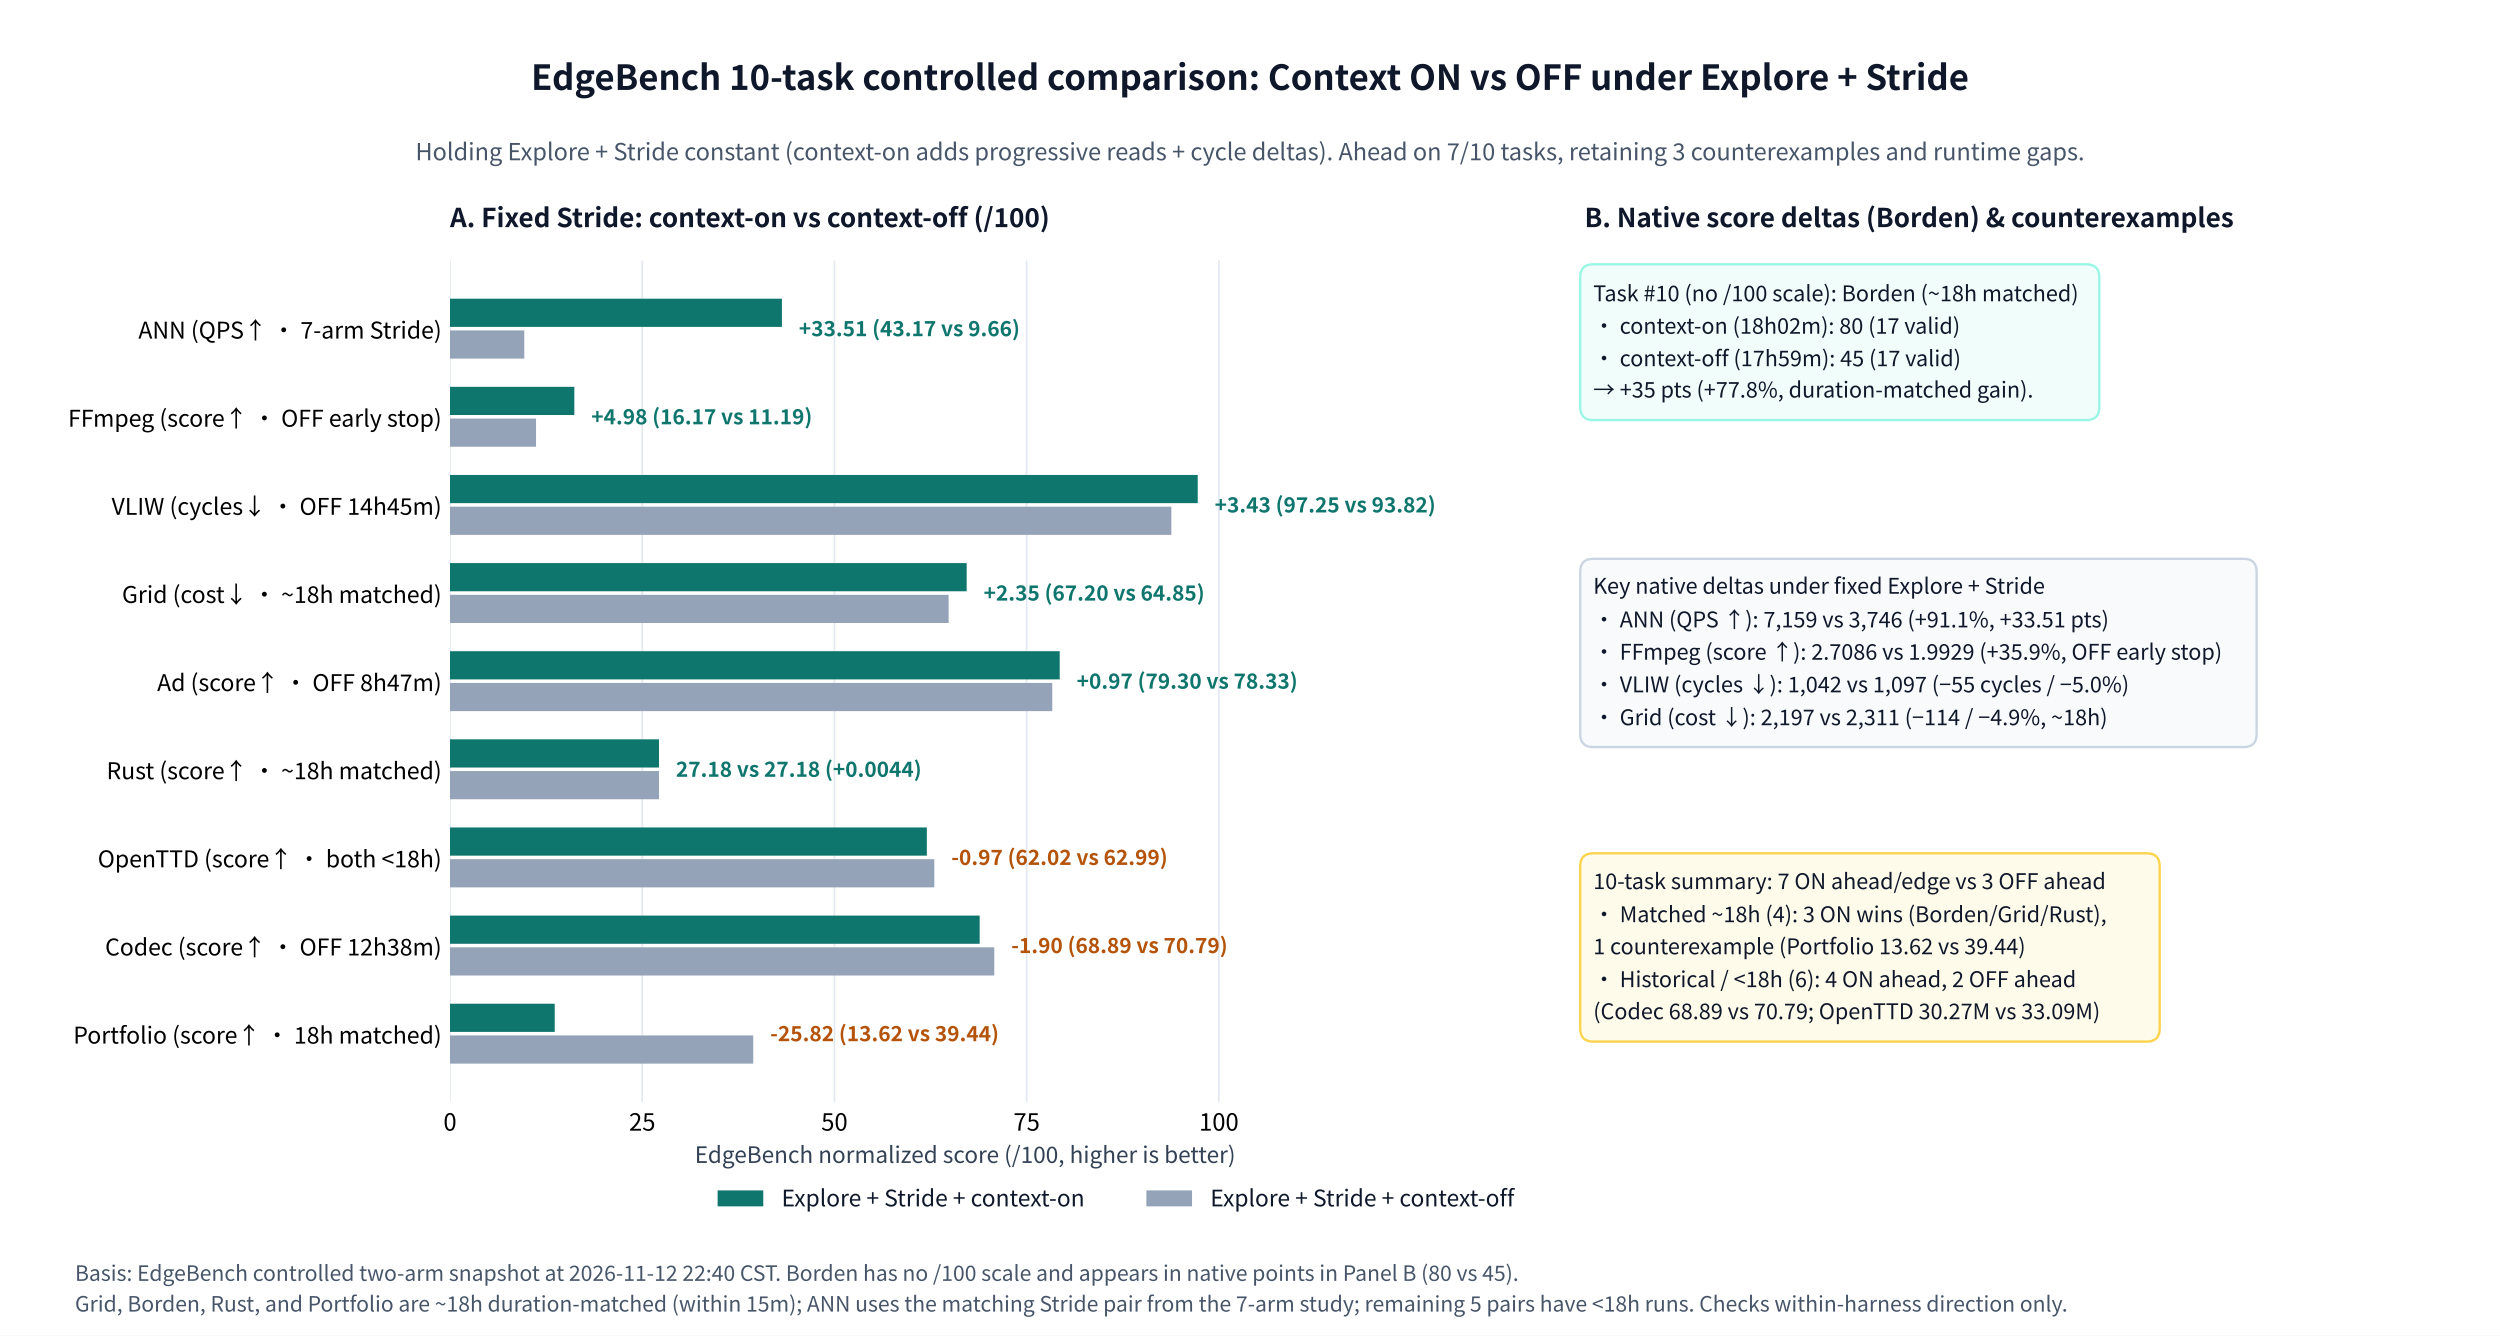
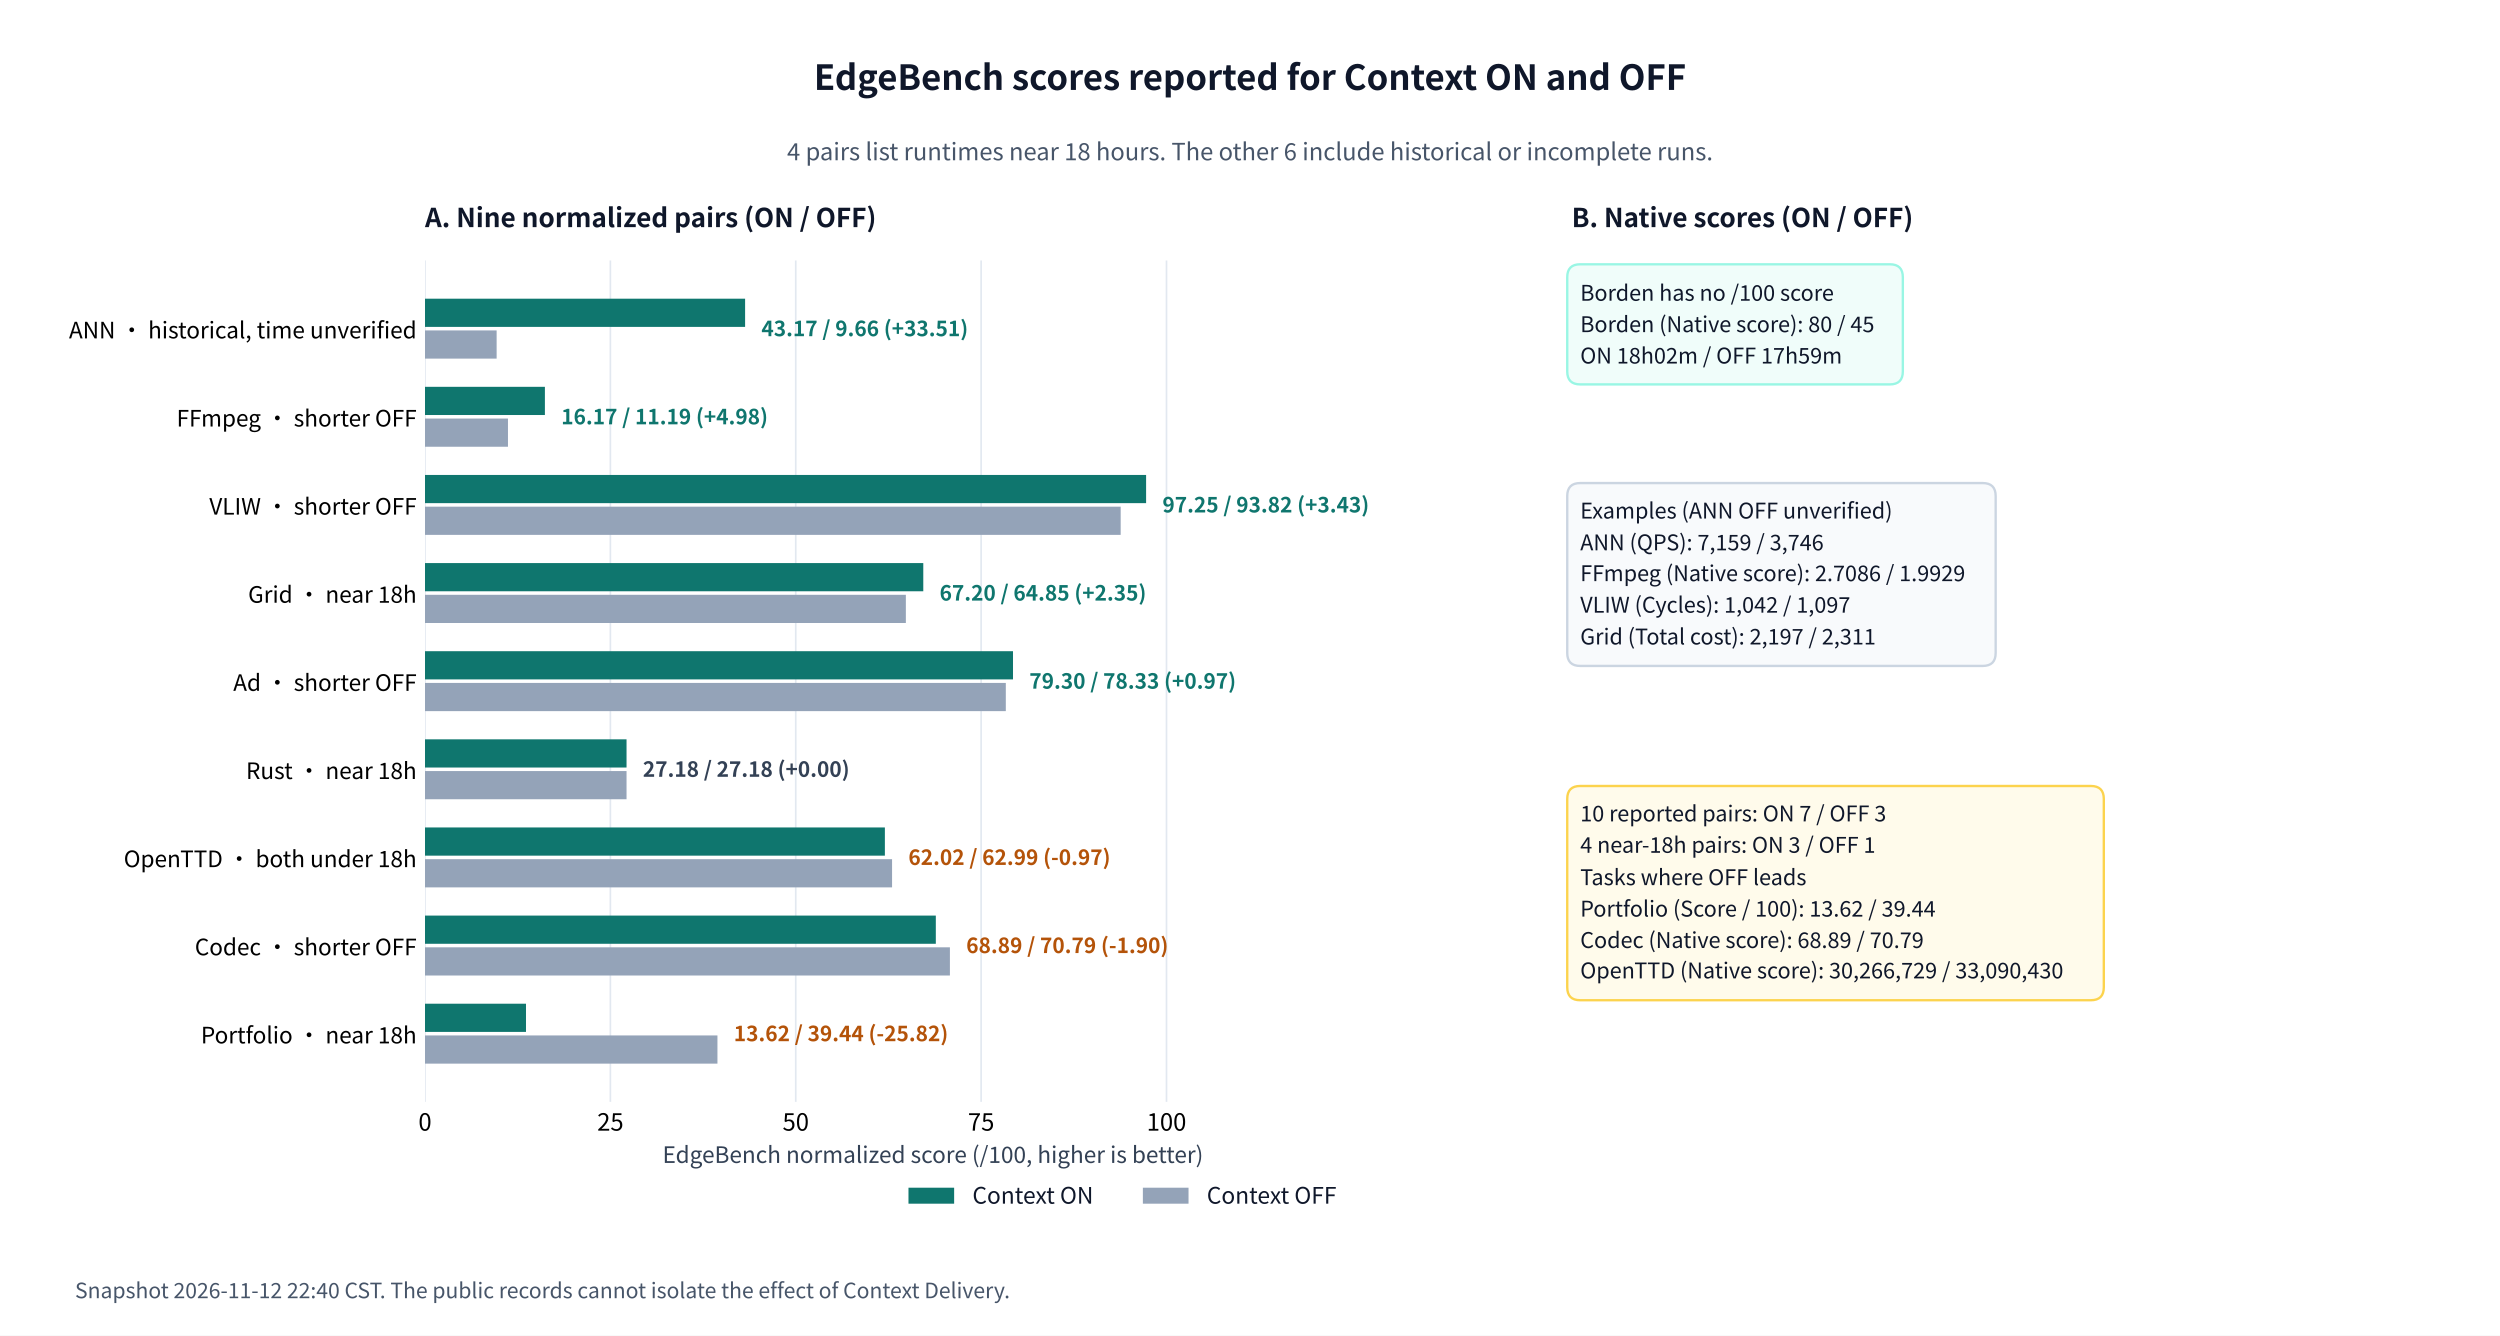
<svg xmlns="http://www.w3.org/2000/svg" width="1051.2pt" height="561.6pt" viewBox="0 0 1051.2 561.6" version="1.1">
  <defs>
    <style type="text/css">*{stroke-linejoin: round; stroke-linecap: butt}</style>
  </defs>
  <g id="figure_1">
    <g id="patch_1">
      <path d="M 0 561.6 L 1051.2 561.6 L 1051.2 0 L 0 0 z " style="fill: #ffffff" />
    </g>
    <g id="axes_1">
      <g id="patch_2">
-         <path d="M 189.216 463.32 L 622.433 463.32 L 622.433 109.512 L 189.216 109.512 z " style="fill: #ffffff" />
+         <path d="M 178.704 463.32 L 605.847 463.32 L 605.847 109.512 L 178.704 109.512 z " style="fill: #ffffff" />
      </g>
      <g id="matplotlib.axis_1">
        <g id="xtick_1">
          <g id="line2d_1">
-             <path d="M 189.216 463.32 L 189.216 109.512 " clip-path="url(#pe722031e78)" style="fill: none; stroke: #e2e8f0; stroke-width: 0.7; stroke-linecap: square" />
+             <path d="M 178.704 463.32 L 178.704 109.512 " clip-path="url(#pd81db1c1d1)" style="fill: none; stroke: #e2e8f0; stroke-width: 0.7; stroke-linecap: square" />
          </g>
          <g id="line2d_2" />
-           <g id="text_1">
-             <text style="font-size: 10px; font-family: 'PingFang SC', 'Noto Sans CJK SC', 'DejaVu Sans', sans-serif; text-anchor: middle" x="189.216" y="475.42" transform="rotate(-0 189.216 475.42)">0</text>
+           <g id="context-axis-0">
+             <text style="font-size: 10px; font-family: 'PingFang SC', 'Noto Sans CJK SC', 'DejaVu Sans', sans-serif; text-anchor: middle" x="178.704" y="475.42" transform="rotate(-0 178.704 475.42)">0</text>
          </g>
        </g>
        <g id="xtick_2">
          <g id="line2d_3">
-             <path d="M 270.04 463.32 L 270.04 109.512 " clip-path="url(#pe722031e78)" style="fill: none; stroke: #e2e8f0; stroke-width: 0.7; stroke-linecap: square" />
+             <path d="M 256.65 463.32 L 256.65 109.512 " clip-path="url(#pd81db1c1d1)" style="fill: none; stroke: #e2e8f0; stroke-width: 0.7; stroke-linecap: square" />
          </g>
          <g id="line2d_4" />
-           <g id="text_2">
-             <text style="font-size: 10px; font-family: 'PingFang SC', 'Noto Sans CJK SC', 'DejaVu Sans', sans-serif; text-anchor: middle" x="270.04" y="475.42" transform="rotate(-0 270.04 475.42)">25</text>
+           <g id="context-axis-25">
+             <text style="font-size: 10px; font-family: 'PingFang SC', 'Noto Sans CJK SC', 'DejaVu Sans', sans-serif; text-anchor: middle" x="256.65" y="475.42" transform="rotate(-0 256.6499 475.42)">25</text>
          </g>
        </g>
        <g id="xtick_3">
          <g id="line2d_5">
-             <path d="M 350.864 463.32 L 350.864 109.512 " clip-path="url(#pe722031e78)" style="fill: none; stroke: #e2e8f0; stroke-width: 0.7; stroke-linecap: square" />
+             <path d="M 334.596 463.32 L 334.596 109.512 " clip-path="url(#pd81db1c1d1)" style="fill: none; stroke: #e2e8f0; stroke-width: 0.7; stroke-linecap: square" />
          </g>
          <g id="line2d_6" />
-           <g id="text_3">
-             <text style="font-size: 10px; font-family: 'PingFang SC', 'Noto Sans CJK SC', 'DejaVu Sans', sans-serif; text-anchor: middle" x="350.864" y="475.42" transform="rotate(-0 350.864 475.42)">50</text>
+           <g id="context-axis-50">
+             <text style="font-size: 10px; font-family: 'PingFang SC', 'Noto Sans CJK SC', 'DejaVu Sans', sans-serif; text-anchor: middle" x="334.596" y="475.42" transform="rotate(-0 334.5958 475.42)">50</text>
          </g>
        </g>
        <g id="xtick_4">
          <g id="line2d_7">
-             <path d="M 431.688 463.32 L 431.688 109.512 " clip-path="url(#pe722031e78)" style="fill: none; stroke: #e2e8f0; stroke-width: 0.7; stroke-linecap: square" />
+             <path d="M 412.542 463.32 L 412.542 109.512 " clip-path="url(#pd81db1c1d1)" style="fill: none; stroke: #e2e8f0; stroke-width: 0.7; stroke-linecap: square" />
          </g>
          <g id="line2d_8" />
-           <g id="text_4">
-             <text style="font-size: 10px; font-family: 'PingFang SC', 'Noto Sans CJK SC', 'DejaVu Sans', sans-serif; text-anchor: middle" x="431.688" y="475.42" transform="rotate(-0 431.688 475.42)">75</text>
+           <g id="context-axis-75">
+             <text style="font-size: 10px; font-family: 'PingFang SC', 'Noto Sans CJK SC', 'DejaVu Sans', sans-serif; text-anchor: middle" x="412.542" y="475.42" transform="rotate(-0 412.5416 475.42)">75</text>
          </g>
        </g>
        <g id="xtick_5">
          <g id="line2d_9">
-             <path d="M 512.512 463.32 L 512.512 109.512 " clip-path="url(#pe722031e78)" style="fill: none; stroke: #e2e8f0; stroke-width: 0.7; stroke-linecap: square" />
+             <path d="M 490.488 463.32 L 490.488 109.512 " clip-path="url(#pd81db1c1d1)" style="fill: none; stroke: #e2e8f0; stroke-width: 0.7; stroke-linecap: square" />
          </g>
          <g id="line2d_10" />
-           <g id="text_5">
-             <text style="font-size: 10px; font-family: 'PingFang SC', 'Noto Sans CJK SC', 'DejaVu Sans', sans-serif; text-anchor: middle" x="512.512" y="475.42" transform="rotate(-0 512.5119 475.42)">100</text>
-           </g>
-         </g>
-         <g id="text_6">
-           <text style="font-size: 9.5px; font-family: 'PingFang SC', 'Noto Sans CJK SC', 'DejaVu Sans', sans-serif; text-anchor: middle; fill: #334155" x="405.824" y="488.99" transform="rotate(-0 405.8243 488.99)">EdgeBench normalized score (/100, higher is better)</text>
+           <g id="context-axis-100">
+             <text style="font-size: 10px; font-family: 'PingFang SC', 'Noto Sans CJK SC', 'DejaVu Sans', sans-serif; text-anchor: middle" x="490.488" y="475.42" transform="rotate(-0 490.4875 475.42)">100</text>
+           </g>
+         </g>
+         <g id="text_1">
+           <text style="font-size: 9.5px; font-family: 'PingFang SC', 'Noto Sans CJK SC', 'DejaVu Sans', sans-serif; text-anchor: middle; fill: #334155" x="392.276" y="488.99" transform="rotate(-0 392.2757 488.99)">EdgeBench normalized score (/100, higher is better)</text>
        </g>
      </g>
      <g id="matplotlib.axis_2">
        <g id="ytick_1">
          <g id="line2d_11" />
-           <g id="text_7">
-             <text style="font-size: 9.7px; font-family: 'PingFang SC', 'Noto Sans CJK SC', 'DejaVu Sans', sans-serif; text-anchor: end" x="185.716" y="142.364" transform="rotate(-0 185.716 142.3641)">ANN (QPS↑ · 7-arm Stride)</text>
+           <g id="text_2">
+             <text style="font-size: 9.5px; font-family: 'PingFang SC', 'Noto Sans CJK SC', 'DejaVu Sans', sans-serif; text-anchor: end" x="175.204" y="142.278" transform="rotate(-0 175.204 142.2781)">ANN · historical, time unverified</text>
          </g>
        </g>
        <g id="ytick_2">
          <g id="line2d_12" />
-           <g id="text_8">
-             <text style="font-size: 9.7px; font-family: 'PingFang SC', 'Noto Sans CJK SC', 'DejaVu Sans', sans-serif; text-anchor: end" x="185.716" y="179.42" transform="rotate(-0 185.716 179.4198)">FFmpeg (score↑ · OFF early stop)</text>
+           <g id="text_3">
+             <text style="font-size: 9.5px; font-family: 'PingFang SC', 'Noto Sans CJK SC', 'DejaVu Sans', sans-serif; text-anchor: end" x="175.204" y="179.334" transform="rotate(-0 175.204 179.3338)">FFmpeg · shorter OFF</text>
          </g>
        </g>
        <g id="ytick_3">
          <g id="line2d_13" />
-           <g id="text_9">
-             <text style="font-size: 9.7px; font-family: 'PingFang SC', 'Noto Sans CJK SC', 'DejaVu Sans', sans-serif; text-anchor: end" x="185.716" y="216.476" transform="rotate(-0 185.716 216.4756)">VLIW (cycles↓ · OFF 14h45m)</text>
+           <g id="text_4">
+             <text style="font-size: 9.5px; font-family: 'PingFang SC', 'Noto Sans CJK SC', 'DejaVu Sans', sans-serif; text-anchor: end" x="175.204" y="216.39" transform="rotate(-0 175.204 216.3896)">VLIW · shorter OFF</text>
          </g>
        </g>
        <g id="ytick_4">
          <g id="line2d_14" />
-           <g id="text_10">
-             <text style="font-size: 9.7px; font-family: 'PingFang SC', 'Noto Sans CJK SC', 'DejaVu Sans', sans-serif; text-anchor: end" x="185.716" y="253.531" transform="rotate(-0 185.716 253.5313)">Grid (cost↓ · ~18h matched)</text>
+           <g id="text_5">
+             <text style="font-size: 9.5px; font-family: 'PingFang SC', 'Noto Sans CJK SC', 'DejaVu Sans', sans-serif; text-anchor: end" x="175.204" y="253.445" transform="rotate(-0 175.204 253.4453)">Grid · near 18h</text>
          </g>
        </g>
        <g id="ytick_5">
          <g id="line2d_15" />
-           <g id="text_11">
-             <text style="font-size: 9.7px; font-family: 'PingFang SC', 'Noto Sans CJK SC', 'DejaVu Sans', sans-serif; text-anchor: end" x="185.716" y="290.587" transform="rotate(-0 185.716 290.587)">Ad (score↑ · OFF 8h47m)</text>
+           <g id="text_6">
+             <text style="font-size: 9.5px; font-family: 'PingFang SC', 'Noto Sans CJK SC', 'DejaVu Sans', sans-serif; text-anchor: end" x="175.204" y="290.501" transform="rotate(-0 175.204 290.501)">Ad · shorter OFF</text>
          </g>
        </g>
        <g id="ytick_6">
          <g id="line2d_16" />
-           <g id="text_12">
-             <text style="font-size: 9.7px; font-family: 'PingFang SC', 'Noto Sans CJK SC', 'DejaVu Sans', sans-serif; text-anchor: end" x="185.716" y="327.643" transform="rotate(-0 185.716 327.6427)">Rust (score↑ · ~18h matched)</text>
+           <g id="text_7">
+             <text style="font-size: 9.5px; font-family: 'PingFang SC', 'Noto Sans CJK SC', 'DejaVu Sans', sans-serif; text-anchor: end" x="175.204" y="327.557" transform="rotate(-0 175.204 327.5567)">Rust · near 18h</text>
          </g>
        </g>
        <g id="ytick_7">
          <g id="line2d_17" />
-           <g id="text_13">
-             <text style="font-size: 9.7px; font-family: 'PingFang SC', 'Noto Sans CJK SC', 'DejaVu Sans', sans-serif; text-anchor: end" x="185.716" y="364.698" transform="rotate(-0 185.716 364.6984)">OpenTTD (score↑ · both &lt;18h)</text>
+           <g id="text_8">
+             <text style="font-size: 9.5px; font-family: 'PingFang SC', 'Noto Sans CJK SC', 'DejaVu Sans', sans-serif; text-anchor: end" x="175.204" y="364.612" transform="rotate(-0 175.204 364.6124)">OpenTTD · both under 18h</text>
          </g>
        </g>
        <g id="ytick_8">
          <g id="line2d_18" />
-           <g id="text_14">
-             <text style="font-size: 9.7px; font-family: 'PingFang SC', 'Noto Sans CJK SC', 'DejaVu Sans', sans-serif; text-anchor: end" x="185.716" y="401.754" transform="rotate(-0 185.716 401.7542)">Codec (score↑ · OFF 12h38m)</text>
+           <g id="text_9">
+             <text style="font-size: 9.5px; font-family: 'PingFang SC', 'Noto Sans CJK SC', 'DejaVu Sans', sans-serif; text-anchor: end" x="175.204" y="401.668" transform="rotate(-0 175.204 401.6682)">Codec · shorter OFF</text>
          </g>
        </g>
        <g id="ytick_9">
          <g id="line2d_19" />
-           <g id="text_15">
-             <text style="font-size: 9.7px; font-family: 'PingFang SC', 'Noto Sans CJK SC', 'DejaVu Sans', sans-serif; text-anchor: end" x="185.716" y="438.81" transform="rotate(-0 185.716 438.8099)">Portfolio (score↑ · 18h matched)</text>
-           </g>
-         </g>
-       </g>
-       <g id="patch_3">
-         <path d="M 189.216 125.594 L 328.783 125.594 L 328.783 137.452 L 189.216 137.452 z " clip-path="url(#pe722031e78)" style="fill: #0f766e" />
-       </g>
-       <g id="patch_4">
-         <path d="M 189.216 162.65 L 241.493 162.65 L 241.493 174.508 L 189.216 174.508 z " clip-path="url(#pe722031e78)" style="fill: #0f766e" />
-       </g>
-       <g id="patch_5">
-         <path d="M 189.216 199.706 L 503.621 199.706 L 503.621 211.563 L 189.216 211.563 z " clip-path="url(#pe722031e78)" style="fill: #0f766e" />
-       </g>
+           <g id="text_10">
+             <text style="font-size: 9.5px; font-family: 'PingFang SC', 'Noto Sans CJK SC', 'DejaVu Sans', sans-serif; text-anchor: end" x="175.204" y="438.724" transform="rotate(-0 175.204 438.7239)">Portfolio · near 18h</text>
+           </g>
+         </g>
+       </g>
+       <g id="context-bar-ANN-on">
+         <path d="M 178.704 125.594 L 313.301 125.594 L 313.301 137.452 L 178.704 137.452 z " clip-path="url(#pd81db1c1d1)" style="fill: #0f766e" />
+       </g>
+       <g id="context-bar-FFmpeg-on">
+         <path d="M 178.704 162.65 L 229.119 162.65 L 229.119 174.508 L 178.704 174.508 z " clip-path="url(#pd81db1c1d1)" style="fill: #0f766e" />
+       </g>
+       <g id="context-bar-VLIW-on">
+         <path d="M 178.704 199.706 L 481.913 199.706 L 481.913 211.563 L 178.704 211.563 z " clip-path="url(#pd81db1c1d1)" style="fill: #0f766e" />
+       </g>
+       <g id="context-bar-Grid-on">
+         <path d="M 178.704 236.761 L 388.223 236.761 L 388.223 248.619 L 178.704 248.619 z " clip-path="url(#pd81db1c1d1)" style="fill: #0f766e" />
+       </g>
+       <g id="context-bar-Ad-on">
+         <path d="M 178.704 273.817 L 425.948 273.817 L 425.948 285.675 L 178.704 285.675 z " clip-path="url(#pd81db1c1d1)" style="fill: #0f766e" />
+       </g>
+       <g id="context-bar-Rust-on">
+         <path d="M 178.704 310.873 L 263.447 310.873 L 263.447 322.731 L 178.704 322.731 z " clip-path="url(#pd81db1c1d1)" style="fill: #0f766e" />
+       </g>
+       <g id="context-bar-OpenTTD-on">
+         <path d="M 178.704 347.928 L 372.072 347.928 L 372.072 359.786 L 178.704 359.786 z " clip-path="url(#pd81db1c1d1)" style="fill: #0f766e" />
+       </g>
+       <g id="context-bar-Codec-on">
+         <path d="M 178.704 384.984 L 393.492 384.984 L 393.492 396.842 L 178.704 396.842 z " clip-path="url(#pd81db1c1d1)" style="fill: #0f766e" />
+       </g>
+       <g id="context-bar-Portfolio-on">
+         <path d="M 178.704 422.04 L 221.169 422.04 L 221.169 433.898 L 178.704 433.898 z " clip-path="url(#pd81db1c1d1)" style="fill: #0f766e" />
+       </g>
+       <g id="context-bar-ANN-off">
+         <path d="M 178.704 138.934 L 208.822 138.934 L 208.822 150.792 L 178.704 150.792 z " clip-path="url(#pd81db1c1d1)" style="fill: #94a3b8" />
+       </g>
+       <g id="context-bar-FFmpeg-off">
+         <path d="M 178.704 175.99 L 213.593 175.99 L 213.593 187.848 L 178.704 187.848 z " clip-path="url(#pd81db1c1d1)" style="fill: #94a3b8" />
+       </g>
+       <g id="context-bar-VLIW-off">
+         <path d="M 178.704 213.046 L 471.219 213.046 L 471.219 224.904 L 178.704 224.904 z " clip-path="url(#pd81db1c1d1)" style="fill: #94a3b8" />
+       </g>
+       <g id="context-bar-Grid-off">
+         <path d="M 178.704 250.101 L 380.896 250.101 L 380.896 261.959 L 178.704 261.959 z " clip-path="url(#pd81db1c1d1)" style="fill: #94a3b8" />
+       </g>
+       <g id="context-bar-Ad-off">
+         <path d="M 178.704 287.157 L 422.924 287.157 L 422.924 299.015 L 178.704 299.015 z " clip-path="url(#pd81db1c1d1)" style="fill: #94a3b8" />
+       </g>
+       <g id="context-bar-Rust-off">
+         <path d="M 178.704 324.213 L 263.447 324.213 L 263.447 336.071 L 178.704 336.071 z " clip-path="url(#pd81db1c1d1)" style="fill: #94a3b8" />
+       </g>
+       <g id="context-bar-OpenTTD-off">
+         <path d="M 178.704 361.269 L 375.096 361.269 L 375.096 373.126 L 178.704 373.126 z " clip-path="url(#pd81db1c1d1)" style="fill: #94a3b8" />
+       </g>
+       <g id="context-bar-Codec-off">
+         <path d="M 178.704 398.324 L 399.416 398.324 L 399.416 410.182 L 178.704 410.182 z " clip-path="url(#pd81db1c1d1)" style="fill: #94a3b8" />
+       </g>
+       <g id="context-bar-Portfolio-off">
+         <path d="M 178.704 435.38 L 301.671 435.38 L 301.671 447.238 L 178.704 447.238 z " clip-path="url(#pd81db1c1d1)" style="fill: #94a3b8" />
+       </g>
+       <g id="context-score-ANN">
+         <text style="font-weight: 700; font-size: 8.8px; font-family: 'PingFang SC', 'Noto Sans CJK SC', 'DejaVu Sans', sans-serif; text-anchor: start; fill: #0f766e" x="320.16" y="141.361" transform="rotate(-0 320.1602 141.3611)">43.17 / 9.66 (+33.51)</text>
+       </g>
+       <g id="context-score-FFmpeg">
+         <text style="font-weight: 700; font-size: 8.8px; font-family: 'PingFang SC', 'Noto Sans CJK SC', 'DejaVu Sans', sans-serif; text-anchor: start; fill: #0f766e" x="235.979" y="178.417" transform="rotate(-0 235.9786 178.4168)">16.17 / 11.19 (+4.98)</text>
+       </g>
+       <g id="context-score-VLIW">
+         <text style="font-weight: 700; font-size: 8.8px; font-family: 'PingFang SC', 'Noto Sans CJK SC', 'DejaVu Sans', sans-serif; text-anchor: start; fill: #0f766e" x="488.773" y="215.473" transform="rotate(-0 488.7727 215.4726)">97.25 / 93.82 (+3.43)</text>
+       </g>
+       <g id="context-score-Grid">
+         <text style="font-weight: 700; font-size: 8.8px; font-family: 'PingFang SC', 'Noto Sans CJK SC', 'DejaVu Sans', sans-serif; text-anchor: start; fill: #0f766e" x="395.082" y="252.528" transform="rotate(-0 395.0818 252.5283)">67.20 / 64.85 (+2.35)</text>
+       </g>
+       <g id="context-score-Ad">
+         <text style="font-weight: 700; font-size: 8.8px; font-family: 'PingFang SC', 'Noto Sans CJK SC', 'DejaVu Sans', sans-serif; text-anchor: start; fill: #0f766e" x="432.808" y="289.584" transform="rotate(-0 432.8076 289.584)">79.30 / 78.33 (+0.97)</text>
+       </g>
+       <g id="context-score-Rust">
+         <text style="font-weight: 700; font-size: 8.8px; font-family: 'PingFang SC', 'Noto Sans CJK SC', 'DejaVu Sans', sans-serif; text-anchor: start; fill: #334155" x="270.306" y="326.64" transform="rotate(-0 270.306 326.6397)">27.18 / 27.18 (+0.00)</text>
+       </g>
+       <g id="context-score-OpenTTD">
+         <text style="font-weight: 700; font-size: 8.8px; font-family: 'PingFang SC', 'Noto Sans CJK SC', 'DejaVu Sans', sans-serif; text-anchor: start; fill: #b45309" x="381.956" y="363.695" transform="rotate(-0 381.9557 363.6954)">62.02 / 62.99 (-0.97)</text>
+       </g>
+       <g id="context-score-Codec">
+         <text style="font-weight: 700; font-size: 8.8px; font-family: 'PingFang SC', 'Noto Sans CJK SC', 'DejaVu Sans', sans-serif; text-anchor: start; fill: #b45309" x="406.275" y="400.751" transform="rotate(-0 406.2748 400.7512)">68.89 / 70.79 (-1.90)</text>
+       </g>
+       <g id="context-score-Portfolio">
+         <text style="font-weight: 700; font-size: 8.8px; font-family: 'PingFang SC', 'Noto Sans CJK SC', 'DejaVu Sans', sans-serif; text-anchor: start; fill: #b45309" x="308.531" y="437.807" transform="rotate(-0 308.5307 437.8069)">13.62 / 39.44 (-25.82)</text>
+       </g>
+       <g id="text_11">
+         <text style="font-weight: 700; font-size: 11px; font-family: 'PingFang SC', 'Noto Sans CJK SC', 'DejaVu Sans', sans-serif; text-anchor: start; fill: #0f172a" x="178.704" y="95.512" transform="rotate(-0 178.704 95.512)">A. Nine normalized pairs (ON / OFF)</text>
+       </g>
+     </g>
+     <g id="axes_2">
+       <g id="context-native-borden">
+         <g id="patch_3">
+           <path d="M 664.452 161.633 L 794.644 161.633 Q 800.104 161.633 800.104 156.173 L 800.104 116.588 Q 800.104 111.128 794.644 111.128 L 664.452 111.128 Q 658.992 111.128 658.992 116.588 L 658.992 156.173 Q 658.992 161.633 664.452 161.633 z " style="fill: #f0fdfa; stroke: #99f6e4; stroke-linejoin: miter" />
+         </g>
+         <text style="font-size: 9.1px; font-family: 'PingFang SC', 'Noto Sans CJK SC', 'DejaVu Sans', sans-serif; fill: #0f172a" transform="translate(664.4515 126.4617)">Borden has no /100 score</text>
+         <text style="font-size: 9.1px; font-family: 'PingFang SC', 'Noto Sans CJK SC', 'DejaVu Sans', sans-serif; fill: #0f172a" transform="translate(664.4515 139.6567)">Borden (Native score): 80 / 45</text>
+         <text style="font-size: 9.1px; font-family: 'PingFang SC', 'Noto Sans CJK SC', 'DejaVu Sans', sans-serif; fill: #0f172a" transform="translate(664.4515 152.8517)">ON 18h02m / OFF 17h59m</text>
+       </g>
+       <g id="context-native-examples">
+         <g id="patch_4">
+           <path d="M 664.452 280.013 L 833.675 280.013 Q 839.135 280.013 839.135 274.553 L 839.135 208.578 Q 839.135 203.118 833.675 203.118 L 664.452 203.118 Q 658.992 203.118 658.992 208.578 L 658.992 274.553 Q 658.992 280.013 664.452 280.013 z " style="fill: #f8fafc; stroke: #cbd5e1; stroke-linejoin: miter" />
+         </g>
+         <text style="font-size: 9.1px; font-family: 'PingFang SC', 'Noto Sans CJK SC', 'DejaVu Sans', sans-serif; fill: #0f172a" transform="translate(664.4515 218.038)">Examples (ANN OFF unverified)</text>
+         <text style="font-size: 9.1px; font-family: 'PingFang SC', 'Noto Sans CJK SC', 'DejaVu Sans', sans-serif; fill: #0f172a" transform="translate(664.4515 231.4015)">ANN (QPS): 7,159 / 3,746</text>
+         <text style="font-size: 9.1px; font-family: 'PingFang SC', 'Noto Sans CJK SC', 'DejaVu Sans', sans-serif; fill: #0f172a" transform="translate(664.4515 244.364)">FFmpeg (Native score): 2.7086 / 1.9929</text>
+         <text style="font-size: 9.1px; font-family: 'PingFang SC', 'Noto Sans CJK SC', 'DejaVu Sans', sans-serif; fill: #0f172a" transform="translate(664.4515 257.623)">VLIW (Cycles): 1,042 / 1,097</text>
+         <text style="font-size: 9.1px; font-family: 'PingFang SC', 'Noto Sans CJK SC', 'DejaVu Sans', sans-serif; fill: #0f172a" transform="translate(664.4515 270.9865)">Grid (Total cost): 2,197 / 2,311</text>
+       </g>
+       <g id="context-native-off">
+         <g id="patch_5">
+           <path d="M 664.452 420.579 L 879.15 420.579 Q 884.61 420.579 884.61 415.119 L 884.61 335.949 Q 884.61 330.489 879.15 330.489 L 664.452 330.489 Q 658.992 330.489 658.992 335.949 L 658.992 415.119 Q 658.992 420.579 664.452 420.579 z " style="fill: #fffbeb; stroke: #fcd34d; stroke-linejoin: miter" />
+         </g>
+         <text style="font-size: 9.1px; font-family: 'PingFang SC', 'Noto Sans CJK SC', 'DejaVu Sans', sans-serif; fill: #0f172a" transform="translate(664.4515 345.3769)">10 reported pairs: ON 7 / OFF 3</text>
+         <text style="font-size: 9.1px; font-family: 'PingFang SC', 'Noto Sans CJK SC', 'DejaVu Sans', sans-serif; fill: #0f172a" transform="translate(664.4515 358.5719)">4 near-18h pairs: ON 3 / OFF 1</text>
+         <text style="font-size: 9.1px; font-family: 'PingFang SC', 'Noto Sans CJK SC', 'DejaVu Sans', sans-serif; fill: #0f172a" transform="translate(664.4515 372.1849)">Tasks where OFF leads</text>
+         <text style="font-size: 9.1px; font-family: 'PingFang SC', 'Noto Sans CJK SC', 'DejaVu Sans', sans-serif; fill: #0f172a" transform="translate(664.4515 385.4076)">Portfolio (Score / 100): 13.62 / 39.44</text>
+         <text style="font-size: 9.1px; font-family: 'PingFang SC', 'Noto Sans CJK SC', 'DejaVu Sans', sans-serif; fill: #0f172a" transform="translate(664.4515 398.6026)">Codec (Native score): 68.89 / 70.79</text>
+         <text style="font-size: 9.1px; font-family: 'PingFang SC', 'Noto Sans CJK SC', 'DejaVu Sans', sans-serif; fill: #0f172a" transform="translate(664.4515 411.3839)">OpenTTD (Native score): 30,266,729 / 33,090,430</text>
+       </g>
+       <g id="text_12">
+         <text style="font-weight: 700; font-size: 11px; font-family: 'PingFang SC', 'Noto Sans CJK SC', 'DejaVu Sans', sans-serif; text-anchor: start; fill: #0f172a" x="660.864" y="95.512" transform="rotate(-0 660.8635 95.512)">B. Native scores (ON / OFF)</text>
+       </g>
+     </g>
+     <g id="text_13">
+       <text style="font-weight: 700; font-size: 14.6px; font-family: 'PingFang SC', 'Noto Sans CJK SC', 'DejaVu Sans', sans-serif; text-anchor: middle; fill: #0f172a" x="525.6" y="37.828" transform="rotate(-0 525.6 37.828)">EdgeBench scores reported for Context ON and OFF</text>
+     </g>
+     <g id="text_14">
+       <text style="font-size: 10px; font-family: 'PingFang SC', 'Noto Sans CJK SC', 'DejaVu Sans', sans-serif; text-anchor: middle; fill: #475569" x="525.6" y="67.392" transform="rotate(-0 525.6 67.392)">4 pairs list runtimes near 18 hours. The other 6 include historical or incomplete runs.</text>
+     </g>
+     <g id="text_15">
+       <text style="font-size: 8.9px; font-family: 'PingFang SC', 'Noto Sans CJK SC', 'DejaVu Sans', sans-serif; text-anchor: start; fill: #475569" x="31.536" y="545.875" transform="rotate(-0 31.536 545.8752)">Snapshot 2026-11-12 22:40 CST. The public records cannot isolate the effect of Context Delivery.</text>
+     </g>
+     <g id="legend_1">
      <g id="patch_6">
-         <path d="M 189.216 236.761 L 406.471 236.761 L 406.471 248.619 L 189.216 248.619 z " clip-path="url(#pe722031e78)" style="fill: #0f766e" />
+         <path d="M 381.998 506.126 L 401.197 506.126 L 401.197 499.406 L 381.998 499.406 z " style="fill: #0f766e" />
+       </g>
+       <g id="text_16">
+         <text style="font-size: 9.6px; font-family: 'PingFang SC', 'Noto Sans CJK SC', 'DejaVu Sans', sans-serif; text-anchor: start; fill: #0f172a" x="408.877" y="506.126" transform="rotate(-0 408.8775 506.1264)">Context ON</text>
      </g>
      <g id="patch_7">
-         <path d="M 189.216 273.817 L 445.59 273.817 L 445.59 285.675 L 189.216 285.675 z " clip-path="url(#pe722031e78)" style="fill: #0f766e" />
-       </g>
-       <g id="patch_8">
-         <path d="M 189.216 310.873 L 277.088 310.873 L 277.088 322.731 L 189.216 322.731 z " clip-path="url(#pe722031e78)" style="fill: #0f766e" />
-       </g>
-       <g id="patch_9">
-         <path d="M 189.216 347.928 L 389.724 347.928 L 389.724 359.786 L 189.216 359.786 z " clip-path="url(#pe722031e78)" style="fill: #0f766e" />
-       </g>
-       <g id="patch_10">
-         <path d="M 189.216 384.984 L 411.935 384.984 L 411.935 396.842 L 189.216 396.842 z " clip-path="url(#pe722031e78)" style="fill: #0f766e" />
-       </g>
-       <g id="patch_11">
-         <path d="M 189.216 422.04 L 233.249 422.04 L 233.249 433.898 L 189.216 433.898 z " clip-path="url(#pe722031e78)" style="fill: #0f766e" />
-       </g>
-       <g id="patch_12">
-         <path d="M 189.216 138.934 L 220.446 138.934 L 220.446 150.792 L 189.216 150.792 z " clip-path="url(#pe722031e78)" style="fill: #94a3b8" />
-       </g>
-       <g id="patch_13">
-         <path d="M 189.216 175.99 L 225.393 175.99 L 225.393 187.848 L 189.216 187.848 z " clip-path="url(#pe722031e78)" style="fill: #94a3b8" />
-       </g>
-       <g id="patch_14">
-         <path d="M 189.216 213.046 L 492.532 213.046 L 492.532 224.904 L 189.216 224.904 z " clip-path="url(#pe722031e78)" style="fill: #94a3b8" />
-       </g>
-       <g id="patch_15">
-         <path d="M 189.216 250.101 L 398.873 250.101 L 398.873 261.959 L 189.216 261.959 z " clip-path="url(#pe722031e78)" style="fill: #94a3b8" />
-       </g>
-       <g id="patch_16">
-         <path d="M 189.216 287.157 L 442.454 287.157 L 442.454 299.015 L 189.216 299.015 z " clip-path="url(#pe722031e78)" style="fill: #94a3b8" />
-       </g>
-       <g id="patch_17">
-         <path d="M 189.216 324.213 L 277.088 324.213 L 277.088 336.071 L 189.216 336.071 z " clip-path="url(#pe722031e78)" style="fill: #94a3b8" />
-       </g>
-       <g id="patch_18">
-         <path d="M 189.216 361.269 L 392.86 361.269 L 392.86 373.126 L 189.216 373.126 z " clip-path="url(#pe722031e78)" style="fill: #94a3b8" />
-       </g>
-       <g id="patch_19">
-         <path d="M 189.216 398.324 L 418.077 398.324 L 418.077 410.182 L 189.216 410.182 z " clip-path="url(#pe722031e78)" style="fill: #94a3b8" />
-       </g>
-       <g id="patch_20">
-         <path d="M 189.216 435.38 L 316.724 435.38 L 316.724 447.238 L 189.216 447.238 z " clip-path="url(#pe722031e78)" style="fill: #94a3b8" />
-       </g>
-       <g id="text_16">
-         <text style="font-weight: 700; font-size: 8.8px; font-family: 'PingFang SC', 'Noto Sans CJK SC', 'DejaVu Sans', sans-serif; text-anchor: start; fill: #0f766e" x="335.895" y="141.361" transform="rotate(-0 335.8954 141.3611)">+33.51 (43.17 vs 9.66)</text>
+         <path d="M 480.552 506.126 L 499.752 506.126 L 499.752 499.406 L 480.552 499.406 z " style="fill: #94a3b8" />
      </g>
      <g id="text_17">
-         <text style="font-weight: 700; font-size: 8.8px; font-family: 'PingFang SC', 'Noto Sans CJK SC', 'DejaVu Sans', sans-serif; text-anchor: start; fill: #0f766e" x="248.605" y="178.417" transform="rotate(-0 248.6055 178.4168)">+4.98 (16.17 vs 11.19)</text>
-       </g>
-       <g id="text_18">
-         <text style="font-weight: 700; font-size: 8.8px; font-family: 'PingFang SC', 'Noto Sans CJK SC', 'DejaVu Sans', sans-serif; text-anchor: start; fill: #0f766e" x="510.734" y="215.473" transform="rotate(-0 510.7338 215.4726)">+3.43 (97.25 vs 93.82)</text>
-       </g>
-       <g id="text_19">
-         <text style="font-weight: 700; font-size: 8.8px; font-family: 'PingFang SC', 'Noto Sans CJK SC', 'DejaVu Sans', sans-serif; text-anchor: start; fill: #0f766e" x="413.583" y="252.528" transform="rotate(-0 413.5834 252.5283)">+2.35 (67.20 vs 64.85)</text>
-       </g>
-       <g id="text_20">
-         <text style="font-weight: 700; font-size: 8.8px; font-family: 'PingFang SC', 'Noto Sans CJK SC', 'DejaVu Sans', sans-serif; text-anchor: start; fill: #0f766e" x="452.702" y="289.584" transform="rotate(-0 452.7022 289.584)">+0.97 (79.30 vs 78.33)</text>
-       </g>
-       <g id="text_21">
-         <text style="font-weight: 700; font-size: 8.8px; font-family: 'PingFang SC', 'Noto Sans CJK SC', 'DejaVu Sans', sans-serif; text-anchor: start; fill: #0f766e" x="284.2" y="326.64" transform="rotate(-0 284.2003 326.6397)">27.18 vs 27.18 (+0.0044)</text>
-       </g>
-       <g id="text_22">
-         <text style="font-weight: 700; font-size: 8.8px; font-family: 'PingFang SC', 'Noto Sans CJK SC', 'DejaVu Sans', sans-serif; text-anchor: start; fill: #b45309" x="399.973" y="363.695" transform="rotate(-0 399.9726 363.6954)">-0.97 (62.02 vs 62.99)</text>
-       </g>
-       <g id="text_23">
-         <text style="font-weight: 700; font-size: 8.8px; font-family: 'PingFang SC', 'Noto Sans CJK SC', 'DejaVu Sans', sans-serif; text-anchor: start; fill: #b45309" x="425.19" y="400.751" transform="rotate(-0 425.1897 400.7512)">-1.90 (68.89 vs 70.79)</text>
-       </g>
-       <g id="text_24">
-         <text style="font-weight: 700; font-size: 8.8px; font-family: 'PingFang SC', 'Noto Sans CJK SC', 'DejaVu Sans', sans-serif; text-anchor: start; fill: #b45309" x="323.836" y="437.807" transform="rotate(-0 323.8364 437.8069)">-25.82 (13.62 vs 39.44)</text>
-       </g>
-       <g id="text_25">
-         <text style="font-weight: 700; font-size: 11px; font-family: 'PingFang SC', 'Noto Sans CJK SC', 'DejaVu Sans', sans-serif; text-anchor: start; fill: #0f172a" x="189.216" y="95.512" transform="rotate(-0 189.216 95.512)">A. Fixed Stride: context-on vs context-off (/100)</text>
-       </g>
-     </g>
-     <g id="axes_2">
-       <g id="text_26">
-         <g id="patch_21">
-           <path d="M 669.913 176.648 L 877.254 176.648 Q 882.714 176.648 882.714 171.188 L 882.714 116.588 Q 882.714 111.128 877.254 111.128 L 669.913 111.128 Q 664.453 111.128 664.453 116.588 L 664.453 171.188 Q 664.453 176.648 669.913 176.648 z " style="fill: #f0fdfa; stroke: #99f6e4; stroke-linejoin: miter" />
-         </g>
-         <text style="font-size: 9.1px; font-family: 'PingFang SC', 'Noto Sans CJK SC', 'DejaVu Sans', sans-serif; fill: #0f172a" transform="translate(669.9131 126.6892)">Task #10 (no /100 scale): Borden (~18h matched)</text>
-         <text style="font-size: 9.1px; font-family: 'PingFang SC', 'Noto Sans CJK SC', 'DejaVu Sans', sans-serif; fill: #0f172a" transform="translate(669.9131 140.3392)">• context-on (18h02m): 80 (17 valid)</text>
-         <text style="font-size: 9.1px; font-family: 'PingFang SC', 'Noto Sans CJK SC', 'DejaVu Sans', sans-serif; fill: #0f172a" transform="translate(669.9131 153.9892)">• context-off (17h59m): 45 (17 valid)</text>
-         <text style="font-size: 9.1px; font-family: 'PingFang SC', 'Noto Sans CJK SC', 'DejaVu Sans', sans-serif; fill: #0f172a" transform="translate(669.9131 167.1614)">→ +35 pts (+77.8%, duration-matched gain).</text>
-       </g>
-       <g id="text_27">
-         <g id="patch_22">
-           <path d="M 669.913 314.131 L 943.402 314.131 Q 948.862 314.131 948.862 308.671 L 948.862 240.421 Q 948.862 234.961 943.402 234.961 L 669.913 234.961 Q 664.453 234.961 664.453 240.421 L 664.453 308.671 Q 664.453 314.131 669.913 314.131 z " style="fill: #f8fafc; stroke: #cbd5e1; stroke-linejoin: miter" />
-         </g>
-         <text style="font-size: 9.1px; font-family: 'PingFang SC', 'Noto Sans CJK SC', 'DejaVu Sans', sans-serif; fill: #0f172a" transform="translate(669.9131 249.6575)">Key native deltas under fixed Explore + Stride</text>
-         <text style="font-size: 9.1px; font-family: 'PingFang SC', 'Noto Sans CJK SC', 'DejaVu Sans', sans-serif; fill: #0f172a" transform="translate(669.9131 263.808)">• ANN (QPS ↑): 7,159 vs 3,746 (+91.1%, +33.51 pts)</text>
-         <text style="font-size: 9.1px; font-family: 'PingFang SC', 'Noto Sans CJK SC', 'DejaVu Sans', sans-serif; fill: #0f172a" transform="translate(669.9131 277.394)">• FFmpeg (score ↑): 2.7086 vs 1.9929 (+35.9%, OFF early stop)</text>
-         <text style="font-size: 9.1px; font-family: 'PingFang SC', 'Noto Sans CJK SC', 'DejaVu Sans', sans-serif; fill: #0f172a" transform="translate(669.9131 291.108)">• VLIW (cycles ↓): 1,042 vs 1,097 (−55 cycles / −5.0%)</text>
-         <text style="font-size: 9.1px; font-family: 'PingFang SC', 'Noto Sans CJK SC', 'DejaVu Sans', sans-serif; fill: #0f172a" transform="translate(669.9131 304.9265)">• Grid (cost ↓): 2,197 vs 2,311 (−114 / −4.9%, ~18h)</text>
-       </g>
-       <g id="text_28">
-         <g id="patch_23">
-           <path d="M 669.913 437.964 L 902.647 437.964 Q 908.107 437.964 908.107 432.504 L 908.107 364.254 Q 908.107 358.794 902.647 358.794 L 669.913 358.794 Q 664.453 358.794 664.453 364.254 L 664.453 432.504 Q 664.453 437.964 669.913 437.964 z " style="fill: #fffbeb; stroke: #fcd34d; stroke-linejoin: miter" />
-         </g>
-         <text style="font-size: 9.1px; font-family: 'PingFang SC', 'Noto Sans CJK SC', 'DejaVu Sans', sans-serif; fill: #0f172a" transform="translate(669.9131 373.845)">10-task summary: 7 ON ahead/edge vs 3 OFF ahead</text>
-         <text style="font-size: 9.1px; font-family: 'PingFang SC', 'Noto Sans CJK SC', 'DejaVu Sans', sans-serif; fill: #0f172a" transform="translate(669.9131 387.7595)">• Matched ~18h (4): 3 ON wins (Borden/Grid/Rust),</text>
-         <text style="font-size: 9.1px; font-family: 'PingFang SC', 'Noto Sans CJK SC', 'DejaVu Sans', sans-serif; fill: #0f172a" transform="translate(669.9131 401.241)">  1 counterexample (Portfolio 13.62 vs 39.44)</text>
-         <text style="font-size: 9.1px; font-family: 'PingFang SC', 'Noto Sans CJK SC', 'DejaVu Sans', sans-serif; fill: #0f172a" transform="translate(669.9131 415.0595)">• Historical / &lt;18h (6): 4 ON ahead, 2 OFF ahead</text>
-         <text style="font-size: 9.1px; font-family: 'PingFang SC', 'Noto Sans CJK SC', 'DejaVu Sans', sans-serif; fill: #0f172a" transform="translate(669.9131 428.541)">  (Codec 68.89 vs 70.79; OpenTTD 30.27M vs 33.09M)</text>
-       </g>
-       <g id="text_29">
-         <text style="font-weight: 700; font-size: 11px; font-family: 'PingFang SC', 'Noto Sans CJK SC', 'DejaVu Sans', sans-serif; text-anchor: start; fill: #0f172a" x="666.274" y="95.512" transform="rotate(-0 666.2741 95.512)">B. Native score deltas (Borden) &amp; counterexamples</text>
-       </g>
-     </g>
-     <g id="text_30">
-       <text style="font-weight: 700; font-size: 14.6px; font-family: 'PingFang SC', 'Noto Sans CJK SC', 'DejaVu Sans', sans-serif; text-anchor: middle; fill: #0f172a" x="525.6" y="37.828" transform="rotate(-0 525.6 37.828)">EdgeBench 10-task controlled comparison: Context ON vs OFF under Explore + Stride</text>
-     </g>
-     <g id="text_31">
-       <text style="font-size: 9.9px; font-family: 'PingFang SC', 'Noto Sans CJK SC', 'DejaVu Sans', sans-serif; text-anchor: middle; fill: #475569" x="525.6" y="67.392" transform="rotate(-0 525.6 67.392)">Holding Explore + Stride constant (context-on adds progressive reads + cycle deltas). Ahead on 7/10 tasks, retaining 3 counterexamples and runtime gaps.</text>
-     </g>
-     <g id="text_32">
-       <text style="font-size: 8.9px; font-family: 'PingFang SC', 'Noto Sans CJK SC', 'DejaVu Sans', sans-serif; fill: #475569" transform="translate(31.536 538.5862)">Basis: EdgeBench controlled two-arm snapshot at 2026-11-12 22:40 CST. Borden has no /100 scale and appears in native points in Panel B (80 vs 45).</text>
-       <text style="font-size: 8.9px; font-family: 'PingFang SC', 'Noto Sans CJK SC', 'DejaVu Sans', sans-serif; fill: #475569" transform="translate(31.536 551.4912)">Grid, Borden, Rust, and Portfolio are ~18h duration-matched (within 15m); ANN uses the matching Stride pair from the 7-arm study; remaining 5 pairs have &lt;18h runs. Checks within-harness direction only.</text>
-     </g>
-     <g id="legend_1">
-       <g id="patch_24">
-         <path d="M 301.745 507.255 L 320.945 507.255 L 320.945 500.535 L 301.745 500.535 z " style="fill: #0f766e" />
-       </g>
-       <g id="text_33">
-         <text style="font-size: 9.6px; font-family: 'PingFang SC', 'Noto Sans CJK SC', 'DejaVu Sans', sans-serif; text-anchor: start; fill: #0f172a" x="328.625" y="507.255" transform="rotate(-0 328.6245 507.2547)">Explore + Stride + context-on</text>
-       </g>
-       <g id="patch_25">
-         <path d="M 482.031 507.255 L 501.231 507.255 L 501.231 500.535 L 482.031 500.535 z " style="fill: #94a3b8" />
-       </g>
-       <g id="text_34">
-         <text style="font-size: 9.6px; font-family: 'PingFang SC', 'Noto Sans CJK SC', 'DejaVu Sans', sans-serif; text-anchor: start; fill: #0f172a" x="508.911" y="507.255" transform="rotate(-0 508.911 507.2547)">Explore + Stride + context-off</text>
+         <text style="font-size: 9.6px; font-family: 'PingFang SC', 'Noto Sans CJK SC', 'DejaVu Sans', sans-serif; text-anchor: start; fill: #0f172a" x="507.432" y="506.126" transform="rotate(-0 507.432 506.1264)">Context OFF</text>
      </g>
    </g>
  </g>
  <defs>
-     <clipPath id="pe722031e78">
-       <rect x="189.216" y="109.512" width="433.217" height="353.808" />
+     <clipPath id="pd81db1c1d1">
+       <rect x="178.704" y="109.512" width="427.143" height="353.808" />
    </clipPath>
  </defs>
</svg>
